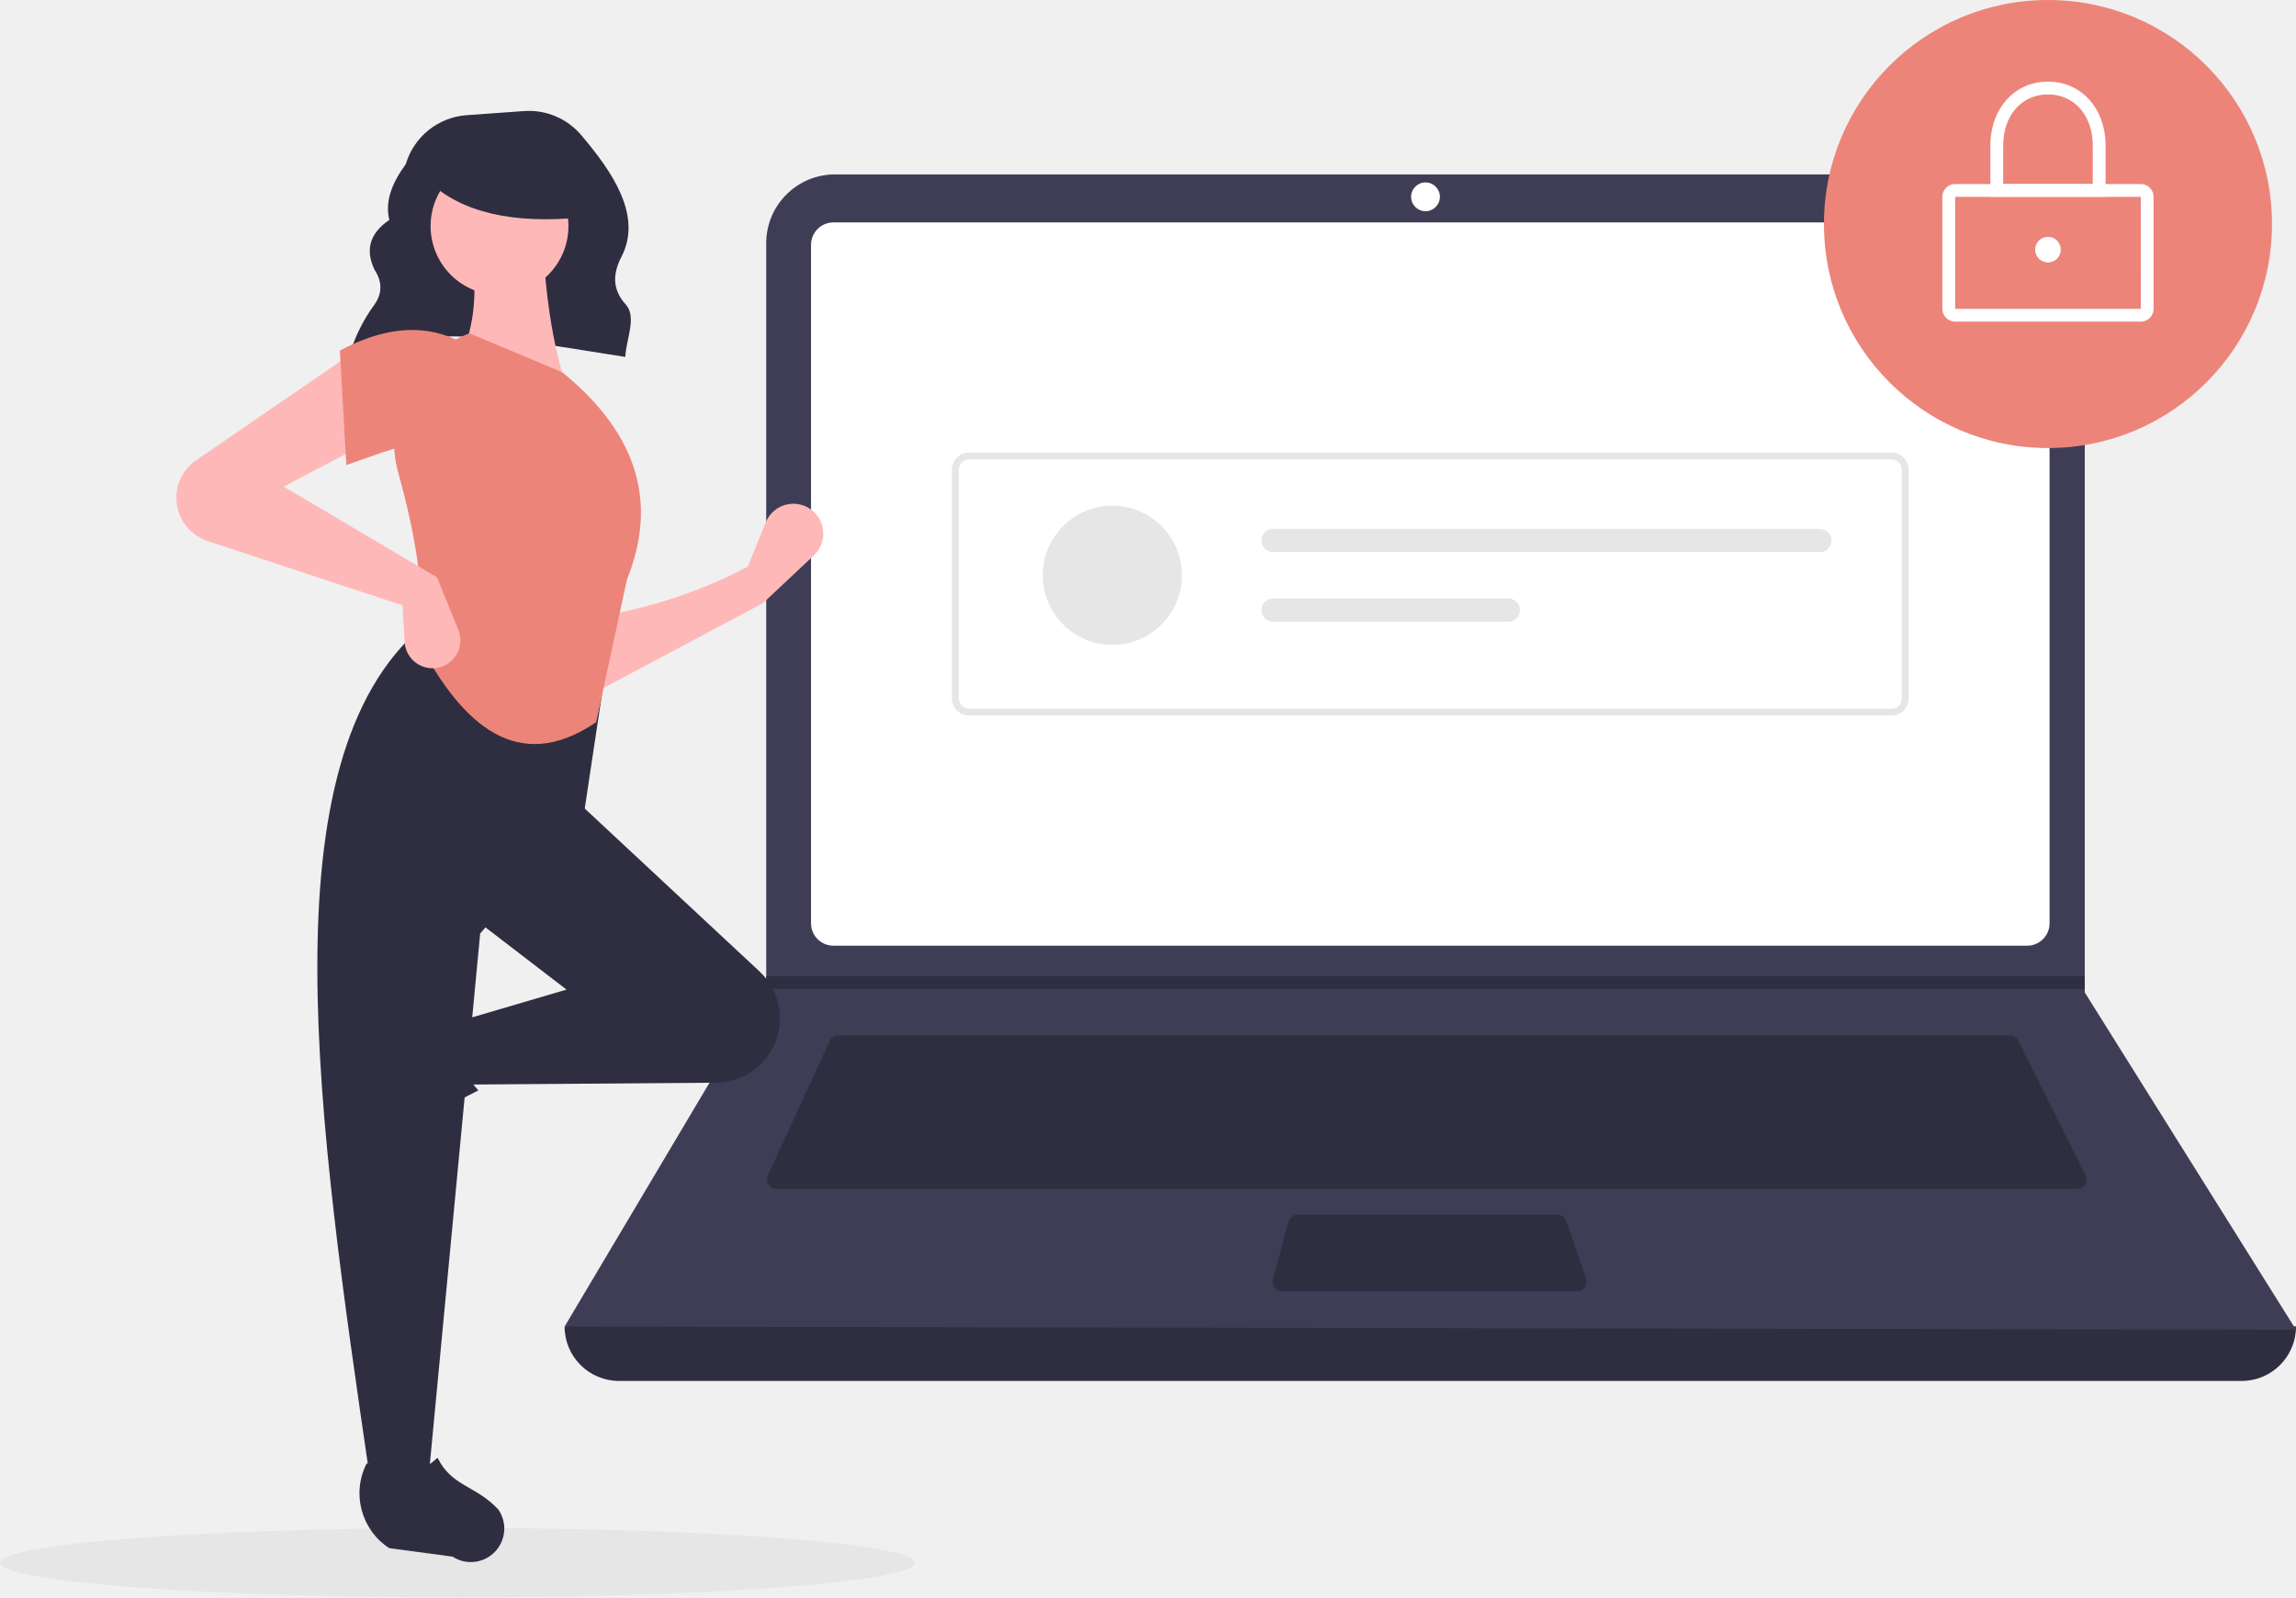
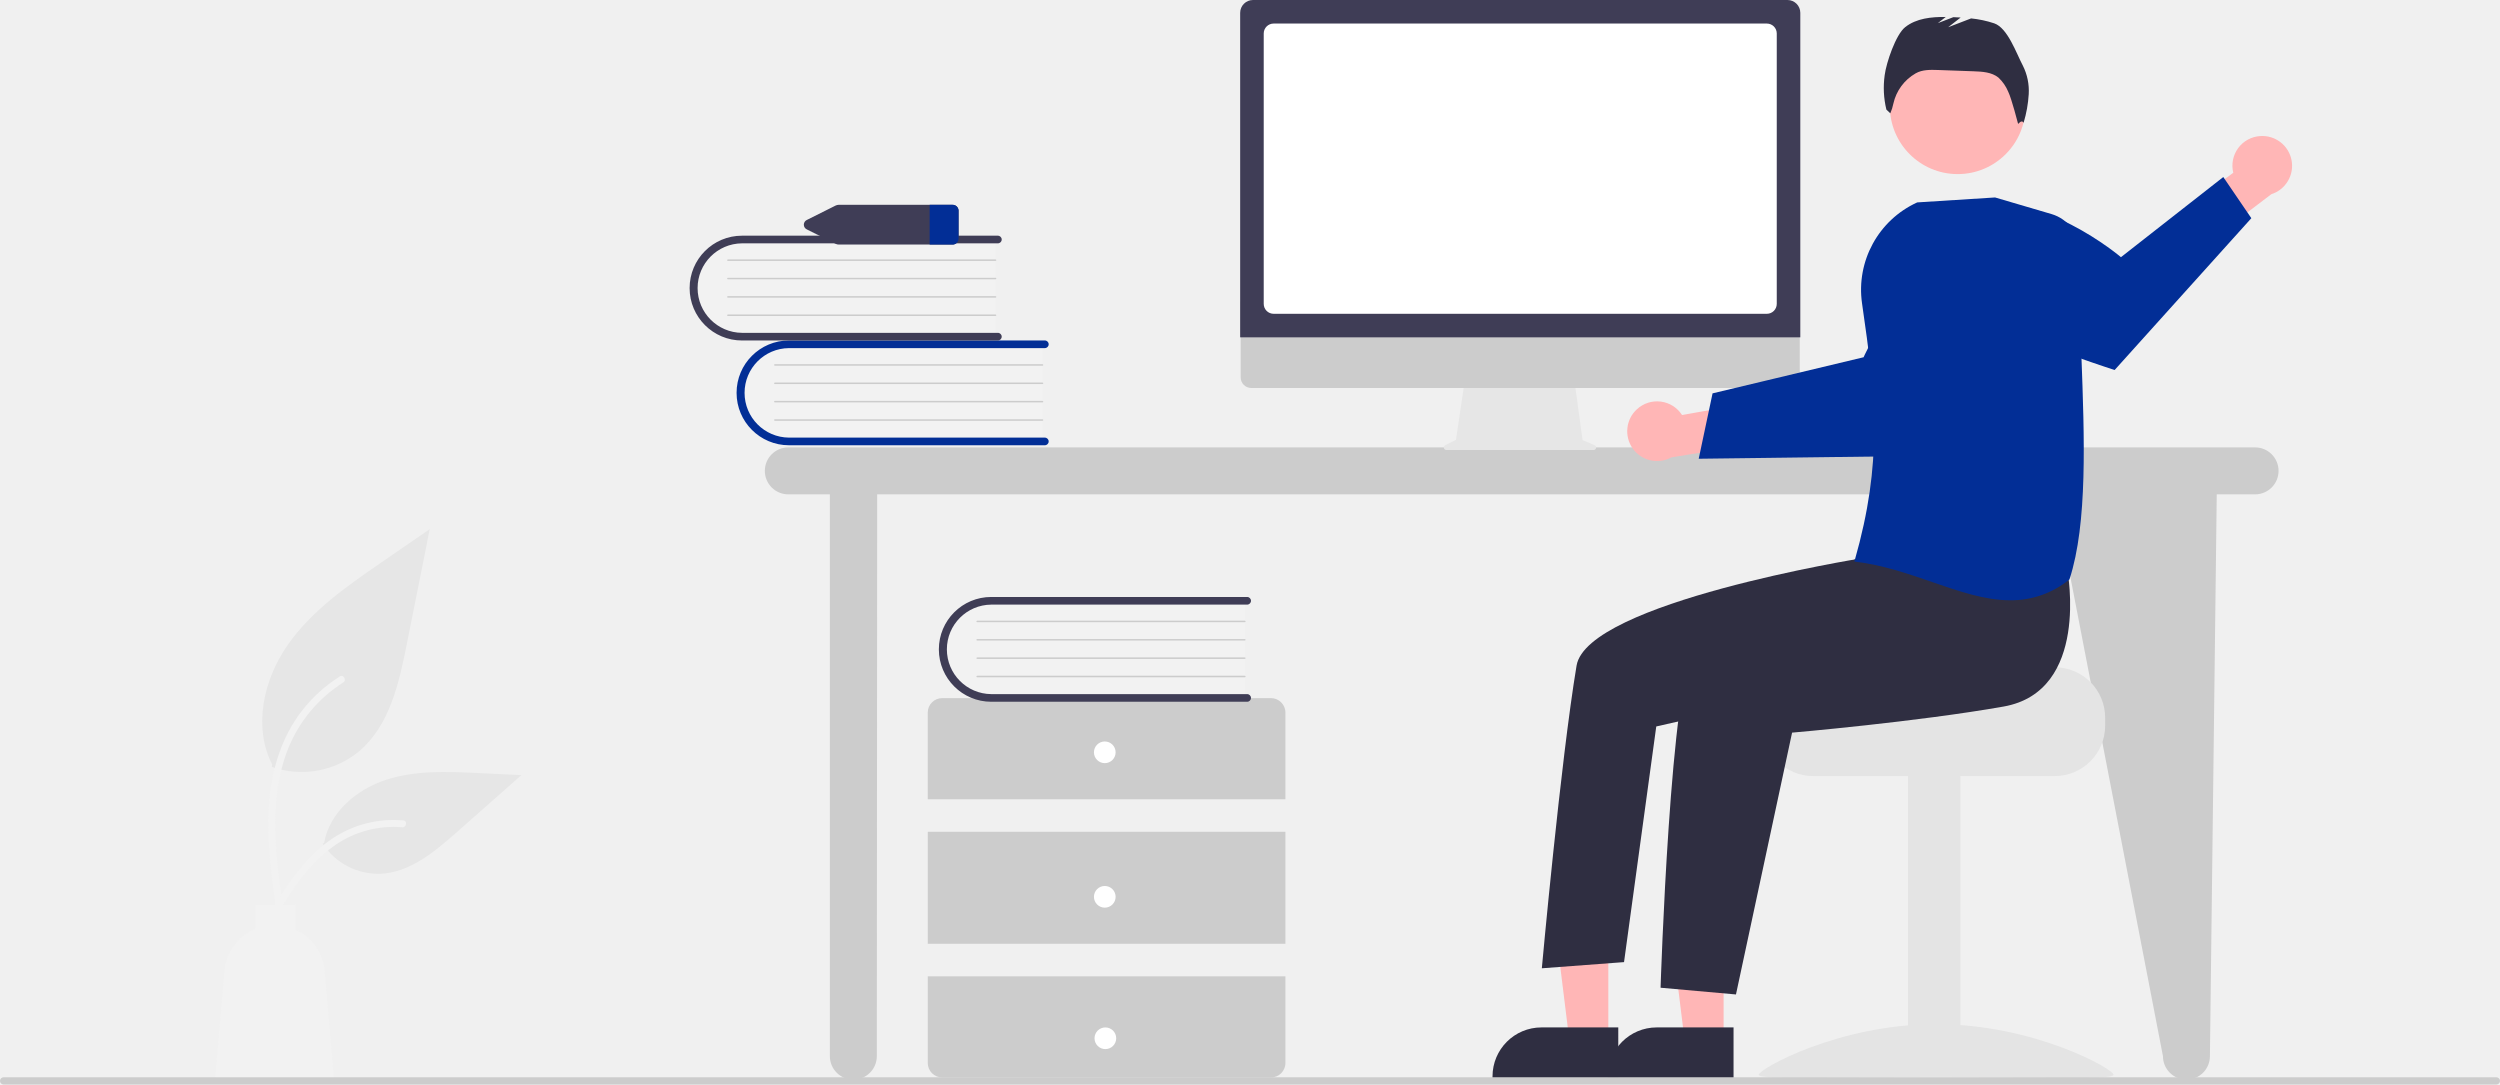
- <svg xmlns="http://www.w3.org/2000/svg" data-name="Layer 1" width="793" height="551.732" viewBox="0 0 793 551.732">
-   <ellipse cx="158" cy="539.732" rx="158" ry="12" fill="#e6e6e6" />
-   <path d="M324.272,296.554c27.497-11.695,61.744-4.285,95.191.858.311-6.228,4.084-13.808.132-18.153-4.801-5.279-4.359-10.825-1.47-16.404,7.388-14.265-3.197-29.444-13.884-42.065a23.669,23.669,0,0,0-19.755-8.292l-19.797,1.414A23.709,23.709,0,0,0,343.635,230.859v0c-4.727,6.429-7.257,12.841-5.664,19.219-7.081,4.839-8.27,10.68-5.089,17.264,2.698,4.146,2.669,8.182-.123,12.106a55.891,55.891,0,0,0-8.31,16.506Z" transform="translate(-203.5 -174.1342)" fill="#2f2e41" />
-   <path d="M977.709,651.097H417.291A18.791,18.791,0,0,1,398.5,632.306h0q304.727-35.415,598,0h0A18.791,18.791,0,0,1,977.709,651.097Z" transform="translate(-203.5 -174.1342)" fill="#2f2e41" />
-   <path d="M996.5,633.412l-598-1.105,69.306-116.616.332-.553V258.131a23.752,23.752,0,0,1,23.754-23.754H899.792a23.752,23.752,0,0,1,23.754,23.754V516.906Z" transform="translate(-203.5 -174.1342)" fill="#3f3d56" />
-   <path d="M491.35,250.957a7.746,7.746,0,0,0-7.738,7.738V493.031a7.747,7.747,0,0,0,7.738,7.738H903.65a7.747,7.747,0,0,0,7.738-7.738V258.694a7.747,7.747,0,0,0-7.738-7.738Z" transform="translate(-203.5 -174.1342)" fill="#fff" />
-   <path d="M493.078,531.718a3.325,3.325,0,0,0-3.013,1.93l-21.355,46.425a3.316,3.316,0,0,0,3.012,4.702H920.814a3.316,3.316,0,0,0,2.965-4.799L900.567,533.551a3.299,3.299,0,0,0-2.965-1.833Z" transform="translate(-203.5 -174.1342)" fill="#2f2e41" />
-   <circle cx="492.342" cy="67.98" r="4.974" fill="#fff" />
-   <path d="M651.7,593.619a3.321,3.321,0,0,0-3.202,2.454l-5.357,19.896a3.316,3.316,0,0,0,3.202,4.179h101.874a3.315,3.315,0,0,0,3.133-4.401l-6.887-19.896a3.318,3.318,0,0,0-3.134-2.231Z" transform="translate(-203.5 -174.1342)" fill="#2f2e41" />
-   <polygon points="720.046 337.135 720.046 341.556 264.306 341.556 264.649 341.004 264.649 337.135 720.046 337.135" fill="#2f2e41" />
-   <circle cx="707.335" cy="77.375" r="77.375" fill="#ed847a" />
-   <path d="M942.89,285.223H878.779a4.426,4.426,0,0,1-4.421-4.421V242.114a4.426,4.426,0,0,1,4.421-4.421H942.89a4.426,4.426,0,0,1,4.421,4.421v38.688A4.426,4.426,0,0,1,942.89,285.223Zm-64.111-43.109v38.688h64.114L942.89,242.114Z" transform="translate(-203.5 -174.1342)" fill="#fff" />
-   <path d="M930.731,242.114h-39.793V224.428c0-12.81,8.368-22.107,19.896-22.107s19.896,9.297,19.896,22.107Zm-35.372-4.421h30.95V224.428c0-10.413-6.363-17.686-15.475-17.686s-15.475,7.273-15.475,17.686Z" transform="translate(-203.5 -174.1342)" fill="#fff" />
-   <circle cx="707.335" cy="86.218" r="4.421" fill="#fff" />
-   <path d="M856.82,421.284H538.18a5.908,5.908,0,0,1-5.901-5.901V336.342a5.908,5.908,0,0,1,5.901-5.901H856.82a5.908,5.908,0,0,1,5.901,5.901V415.383A5.908,5.908,0,0,1,856.82,421.284Zm-318.64-88.482a3.544,3.544,0,0,0-3.54,3.54V415.383a3.544,3.544,0,0,0,3.54,3.54H856.82a3.544,3.544,0,0,0,3.54-3.54V336.342a3.544,3.544,0,0,0-3.54-3.54Z" transform="translate(-203.5 -174.1342)" fill="#e6e6e6" />
-   <circle cx="384.19" cy="198.695" r="24.036" fill="#e6e6e6" />
-   <path d="M643.203,356.805a4.006,4.006,0,1,0,0,8.012H832.061a4.006,4.006,0,0,0,0-8.012Z" transform="translate(-203.5 -174.1342)" fill="#e6e6e6" />
-   <path d="M643.203,380.842a4.006,4.006,0,1,0,0,8.012H724.469a4.006,4.006,0,1,0,0-8.012Z" transform="translate(-203.5 -174.1342)" fill="#e6e6e6" />
-   <path d="M467.022,382.462,408.119,413.778l-.746-26.096c19.226-3.209,37.517-8.797,54.429-17.895l6.16-15.22a10.318,10.318,0,0,1,17.536-2.678l0,0a10.318,10.318,0,0,1-.908,14.069Z" transform="translate(-203.5 -174.1342)" fill="#ffb8b8" />
-   <path d="M323.098,563.267v0a11.574,11.574,0,0,1,1.469-9.363l12.939-19.858a22.612,22.612,0,0,1,29.335-7.739h0c-5.438,9.256-4.68,17.377,1.878,24.434a117.631,117.631,0,0,0-27.936,19.045A11.574,11.574,0,0,1,323.098,563.267Z" transform="translate(-203.5 -174.1342)" fill="#2f2e41" />
-   <path d="M469.705,537.303l0,0a22.203,22.203,0,0,1-18.871,10.779l-85.96.651-3.728-21.623,38.026-11.184-32.061-24.605L402.154,450.313l63.65,59.324A22.203,22.203,0,0,1,469.705,537.303Z" transform="translate(-203.5 -174.1342)" fill="#2f2e41" />
-   <path d="M351.453,685.179H331.321c-18.075-123.898-36.474-248.142,17.895-294.515l64.122,10.439L405.136,455.532l-35.789,41.008Z" transform="translate(-203.5 -174.1342)" fill="#2f2e41" />
-   <path d="M369.149,713.246h0a11.574,11.574,0,0,1-9.363-1.469l-21.859-2.938a22.612,22.612,0,0,1-7.741-29.335v0c9.257,5.437,17.377,4.679,24.434-1.879,4.986,10.067,13.201,9.453,21.047,17.935A11.574,11.574,0,0,1,369.149,713.246Z" transform="translate(-203.5 -174.1342)" fill="#2f2e41" />
-   <path d="M399.172,307.902l-37.28-8.947c6.192-12.674,6.702-26.776,3.728-41.754l25.351-.746C391.764,275.08,394.167,292.481,399.172,307.902Z" transform="translate(-203.5 -174.1342)" fill="#ffb8b8" />
-   <path d="M409.418,423.552c-27.139,18.493-46.314.633-60.947-26.923,2.033-16.862-1.259-37.041-7.357-58.966a40.138,40.138,0,0,1,24.506-48.401h0l32.061,13.421c27.224,22.19,32.582,46.227,22.368,71.578Z" transform="translate(-203.5 -174.1342)" fill="#ed847a" />
-   <path d="M331.321,326.542,301.497,342.2l52.938,31.316,7.366,18.17a9.637,9.637,0,0,1-5.789,12.731h0a9.637,9.637,0,0,1-12.762-8.544l-.745-12.663-67.284-22.204a15.733,15.733,0,0,1-9.873-9.611v0a15.733,15.733,0,0,1,5.903-18.303l54.105-37.118Z" transform="translate(-203.5 -174.1342)" fill="#ffb8b8" />
-   <path d="M361.146,329.524c-12.439-5.451-23.749.47-38.026,5.219l-2.237-39.517c14.176-7.556,27.692-9.593,40.263-3.728Z" transform="translate(-203.5 -174.1342)" fill="#ed847a" />
-   <circle cx="172.525" cy="78.093" r="23.802" fill="#ffb8b8" />
-   <path d="M404.5,249.224c-23.566,2.308-41.523-1.546-53-12.52v-8.838h51Z" transform="translate(-203.5 -174.1342)" fill="#2f2e41" />
+ <svg xmlns="http://www.w3.org/2000/svg" data-name="Layer 1" width="979.327" height="424.837" viewBox="0 0 979.327 424.837">
+   <path d="M993.718,412.839H419.142a9.199,9.199,0,0,0,0,18.398H435.417V651.303a9.199,9.199,0,0,0,18.398,0l.14-220.065h461.156l42.52,220.065a9.199,9.199,0,1,0,18.398,0l2.676-220.065h15.014a9.199,9.199,0,0,0,0-18.398Z" transform="translate(-110.3366 -237.5817)" fill="#ccc" />
+   <path d="M518.737,371.85v38.955H421.141a19.489,19.489,0,1,1-1.355-38.955q.677-.024,1.355,0Z" transform="translate(-110.3366 -237.5817)" fill="#f2f2f2" />
+   <path d="M521.134,410.506a1.499,1.499,0,0,1-1.498,1.498H419.403a20.526,20.526,0,0,1,0-41.052H519.636a1.498,1.498,0,1,1,0,2.997H419.403a17.53,17.53,0,0,0,0,35.059H519.636A1.499,1.499,0,0,1,521.134,410.506Z" transform="translate(-110.3366 -237.5817)" fill="#022e96" />
+   <path d="M518.737,380.84H413.859a.3.3,0,0,1-.006-.599H518.737a.3.3,0,0,1,0,.599Z" transform="translate(-110.3366 -237.5817)" fill="#ccc" />
+   <path d="M518.737,388.032H413.859a.3.3,0,0,1-.006-.599H518.737a.3.3,0,0,1,0,.599Z" transform="translate(-110.3366 -237.5817)" fill="#ccc" />
+   <path d="M518.737,395.223H413.859a.3.3,0,0,1-.006-.599H518.737a.3.3,0,0,1,0,.599Z" transform="translate(-110.3366 -237.5817)" fill="#ccc" />
+   <path d="M518.737,402.415H413.859a.3.3,0,0,1-.006-.599H518.737a.3.3,0,0,1,0,.599Z" transform="translate(-110.3366 -237.5817)" fill="#ccc" />
+   <path d="M500.339,330.809v38.955H402.743a19.489,19.489,0,0,1-1.355-38.955q.677-.024,1.355,0Z" transform="translate(-110.3366 -237.5817)" fill="#f2f2f2" />
+   <path d="M502.737,369.464a1.499,1.499,0,0,1-1.498,1.498H401.005a20.526,20.526,0,0,1,0-41.052H501.239a1.498,1.498,0,1,1,0,2.997H401.005a17.53,17.53,0,0,0,0,35.059H501.239A1.499,1.499,0,0,1,502.737,369.464Z" transform="translate(-110.3366 -237.5817)" fill="#3f3d56" />
+   <path d="M500.339,339.799H395.461a.3.3,0,0,1-.006-.599H500.339a.3.3,0,0,1,0,.599Z" transform="translate(-110.3366 -237.5817)" fill="#ccc" />
+   <path d="M500.339,346.991H395.461a.3.3,0,0,1-.006-.599H500.339a.3.3,0,0,1,0,.599Z" transform="translate(-110.3366 -237.5817)" fill="#ccc" />
+   <path d="M500.339,354.182H395.461a.3.3,0,0,1-.006-.599H500.339a.3.3,0,0,1,0,.599Z" transform="translate(-110.3366 -237.5817)" fill="#ccc" />
+   <path d="M500.339,361.374H395.461a.3.3,0,0,1-.006-.599H500.339a.3.3,0,0,1,0,.599Z" transform="translate(-110.3366 -237.5817)" fill="#ccc" />
+   <path d="M613.874,550.683V516.718a5.661,5.661,0,0,0-5.661-5.661H479.428a5.661,5.661,0,0,0-5.661,5.661v33.965Z" transform="translate(-110.3366 -237.5817)" fill="#ccc" />
+   <rect x="363.431" y="325.839" width="140.106" height="43.872" fill="#ccc" />
+   <path d="M473.768,620.029V653.994a5.661,5.661,0,0,0,5.661,5.661H608.213a5.661,5.661,0,0,0,5.661-5.661V620.029Z" transform="translate(-110.3366 -237.5817)" fill="#ccc" />
+   <circle cx="432.776" cy="294.704" r="4.246" fill="#fff" />
+   <circle cx="432.776" cy="351.312" r="4.246" fill="#fff" />
+   <circle cx="433.004" cy="406.722" r="4.246" fill="#fff" />
+   <path d="M597.989,472.331v38.955H500.393a19.489,19.489,0,0,1-1.356-38.955q.678-.024,1.356,0Z" transform="translate(-110.3366 -237.5817)" fill="#f2f2f2" />
+   <path d="M600.386,510.986a1.499,1.499,0,0,1-1.498,1.498H498.655a20.526,20.526,0,0,1-.025-41.052H598.888a1.498,1.498,0,1,1,0,2.997H498.655a17.53,17.53,0,0,0,0,35.059H598.888A1.499,1.499,0,0,1,600.386,510.986Z" transform="translate(-110.3366 -237.5817)" fill="#3f3d56" />
+   <path d="M597.989,481.32H493.111a.3.3,0,0,1-.006-.599H597.989a.3.3,0,0,1,0,.599Z" transform="translate(-110.3366 -237.5817)" fill="#ccc" />
+   <path d="M597.989,488.512H493.111a.3.3,0,0,1-.006-.599H597.989a.3.3,0,0,1,0,.599Z" transform="translate(-110.3366 -237.5817)" fill="#ccc" />
+   <path d="M597.989,495.703H493.111a.3.3,0,0,1-.006-.599H597.989a.3.3,0,0,1,0,.599Z" transform="translate(-110.3366 -237.5817)" fill="#ccc" />
+   <path d="M597.989,502.895H493.111a.3.3,0,0,1-.006-.599H597.989a.3.3,0,0,1,0,.599Z" transform="translate(-110.3366 -237.5817)" fill="#ccc" />
+   <path d="M483.367,317.814H438.902a2.747,2.747,0,0,0-1.217.283l-11.223,5.618a2.045,2.045,0,0,0,0,3.764l11.223,5.618a2.747,2.747,0,0,0,1.217.283h44.466a2.334,2.334,0,0,0,2.463-2.165v-11.237A2.334,2.334,0,0,0,483.367,317.814Z" transform="translate(-110.3366 -237.5817)" fill="#3f3d56" />
+   <path d="M485.83,319.979v11.237a2.334,2.334,0,0,1-2.463,2.165h-8.859V317.814h8.859A2.334,2.334,0,0,1,485.83,319.979Z" transform="translate(-110.3366 -237.5817)" fill="#022e96" />
+   <path d="M216.781,537.993a35.34,35.34,0,0,0,34.126-6.011c11.953-10.032,15.7-26.56,18.749-41.864q4.509-22.633,9.019-45.266l-18.882,13.002c-13.579,9.35-27.464,18.999-36.866,32.542S209.421,522.426,216.975,537.08" transform="translate(-110.3366 -237.5817)" fill="#e6e6e6" />
+   <path d="M218.395,592.797c-1.911-13.921-3.876-28.02-2.536-42.09,1.191-12.496,5.003-24.7,12.764-34.707a57.736,57.736,0,0,1,14.813-13.423c1.481-.935,2.845,1.413,1.37,2.343a54.888,54.888,0,0,0-21.711,26.196c-4.727,12.023-5.486,25.128-4.671,37.9.493,7.723,1.537,15.396,2.589,23.059a1.406,1.406,0,0,1-.948,1.669,1.365,1.365,0,0,1-1.669-.948Z" transform="translate(-110.3366 -237.5817)" fill="#f2f2f2" />
+   <path d="M236.802,568.164a26.014,26.014,0,0,0,22.666,11.699c11.474-.545,21.04-8.553,29.651-16.156l25.47-22.488-16.857-.807c-12.122-.58-24.557-1.121-36.104,2.617s-22.195,12.735-24.306,24.686" transform="translate(-110.3366 -237.5817)" fill="#e6e6e6" />
+   <path d="M212.994,600.8c9.199-16.276,19.868-34.365,38.933-40.147A43.445,43.445,0,0,1,268.302,558.962c1.739.15,1.304,2.83-.431,2.68a40.361,40.361,0,0,0-26.133,6.914c-7.369,5.016-13.106,11.988-17.962,19.383-2.974,4.529-5.639,9.251-8.303,13.966-.852,1.507-3.341.419-2.479-1.105Z" transform="translate(-110.3366 -237.5817)" fill="#f2f2f2" />
+   <path d="M198.255,617.932a19.698,19.698,0,0,1,12.071-16.498v-9.41h15.782v9.706a19.688,19.688,0,0,1,11.414,16.202l3.711,43.138H194.544Z" transform="translate(-110.3366 -237.5817)" fill="#f2f2f2" />
+   <path d="M734.973,411.955l-4.695-1.977-3.221-23.536h-42.889l-3.491,23.439-4.2,2.1a.997.997,0,0,0,.446,1.89h57.663A.997.997,0,0,0,734.973,411.955Z" transform="translate(-110.3366 -237.5817)" fill="#e6e6e6" />
+   <path d="M811.19,389.574H600.507a4.174,4.174,0,0,1-4.165-4.174V355.691H815.354V385.4A4.174,4.174,0,0,1,811.19,389.574Z" transform="translate(-110.3366 -237.5817)" fill="#ccc" />
+   <path d="M815.575,369.732H596.15V242.613a5.037,5.037,0,0,1,5.032-5.032h209.361a5.038,5.038,0,0,1,5.032,5.032Z" transform="translate(-110.3366 -237.5817)" fill="#3f3d56" />
+   <path d="M802.469,360.506h-193.214a3.883,3.883,0,0,1-3.879-3.879V250.687a3.884,3.884,0,0,1,3.879-3.879h193.214a3.884,3.884,0,0,1,3.879,3.879V356.627A3.883,3.883,0,0,1,802.469,360.506Z" transform="translate(-110.3366 -237.5817)" fill="#fff" />
+   <path d="M751.58,397.887a11.616,11.616,0,0,1,17.666,2.272l26.134-4.646,6.697,15.193-36.999,6.043a11.679,11.679,0,0,1-13.499-18.862Z" transform="translate(-110.3366 -237.5817)" fill="#ffb6b6" />
+   <path d="M775.776,417.286l27.246-.34,3.449-.047,55.433-.698s15.053-14.361,28.161-29.146l-1.837-13.288A54.292,54.292,0,0,0,870.023,340.152C851.25,352.696,840.363,377.526,840.363,377.526l-34.37,8.221-3.438.822-21.356,5.103Z" transform="translate(-110.3366 -237.5817)" fill="#022e96" />
+   <path d="M915.25,498.962H864.392c0,2.179-55.594,3.948-55.594,3.948a20.309,20.309,0,0,0-3.332,3.158,19.597,19.597,0,0,0-4.58,12.633v3.158a19.746,19.746,0,0,0,19.739,19.739h94.625a19.756,19.756,0,0,0,19.739-19.739v-3.158A19.766,19.766,0,0,0,915.25,498.962Z" transform="translate(-110.3366 -237.5817)" fill="#e4e4e4" />
+   <rect x="747.402" y="303.231" width="20.528" height="118.49" fill="#e4e4e4" />
+   <path d="M799.312,658.581c0,2.218,31.107.858,69.48.858s69.48,1.36,69.48-.858-31.107-19.807-69.48-19.807S799.312,656.363,799.312,658.581Z" transform="translate(-110.3366 -237.5817)" fill="#e4e4e4" />
+   <polygon points="675.186 407.461 659.908 407.46 652.64 348.531 675.188 348.532 675.186 407.461" fill="#ffb6b6" />
+   <path d="M789.419,659.852l-49.262-.002v-.623a19.175,19.175,0,0,1,19.174-19.174h.001l30.088.001Z" transform="translate(-110.3366 -237.5817)" fill="#2f2e41" />
+   <polygon points="630.031 407.461 614.753 407.46 607.485 348.531 630.033 348.532 630.031 407.461" fill="#ffb6b6" />
+   <path d="M744.264,659.852l-49.262-.002v-.623a19.175,19.175,0,0,1,19.174-19.174h.001l30.088.001Z" transform="translate(-110.3366 -237.5817)" fill="#2f2e41" />
+   <circle cx="766.887" cy="41.636" r="26.564" fill="#ffb6b6" />
+   <path d="M920.217,461.224s8.913,47.131-25,53.132-82.866,10.22-82.866,10.22L790.367,627.143l-29.534-2.637s3.928-123.467,13.588-133.127,70.712-38.583,70.712-38.583Z" transform="translate(-110.3366 -237.5817)" fill="#2f2e41" />
+   <path d="M853.983,441.471,839.151,456.351s-107.094,17.25-111.226,41.985c-6.237,37.344-13.605,118.552-13.605,118.552l32.199-2.415,12.626-92.311,51.518-11.719L869.277,478.5Z" transform="translate(-110.3366 -237.5817)" fill="#2f2e41" />
+   <path d="M902.785,263.361c-2.622-4.948-5.954-14.808-11.247-16.637a42.077,42.077,0,0,0-9.058-1.93l-8.996,3.46,4.896-3.808q-1.43-.085-2.858-.139l-6.07,2.335,3.105-2.415c-5.659-.058-11.5.53-15.885,3.975-3.738,2.937-7.442,14.062-8.041,18.778a35.917,35.917,0,0,0,.66,13.531l1.537,1.462a18.859,18.859,0,0,0,1.206-3.839,18.181,18.181,0,0,1,8.703-11.806l.084-.047c2.578-1.451,5.707-1.384,8.663-1.278l14.042.505c3.378.122,7.016.335,9.65,2.454a15.888,15.888,0,0,1,3.858,5.589c1.309,2.641,3.866,12.604,3.866,12.604s1.447-1.881,2.14-.481a48.398,48.398,0,0,0,2.014-11.233A22.009,22.009,0,0,0,902.785,263.361Z" transform="translate(-110.3366 -237.5817)" fill="#2f2e41" />
+   <path d="M995.694,290.883A11.616,11.616,0,0,0,985.181,305.261l-21.361,15.757,6.41,15.317,29.854-22.676a11.679,11.679,0,0,0-4.389-22.776Z" transform="translate(-110.3366 -237.5817)" fill="#ffb6b6" />
+   <path d="M992.256,323.052l-53.551,59.474s-25.609-8.198-45.415-17.086l-8.898-27.328a54.343,54.343,0,0,1-2.601-19.664c27.456-7.306,59.391,19.879,59.391,19.879l40.085-31.399Z" transform="translate(-110.3366 -237.5817)" fill="#022e96" />
+   <path d="M867.301,465.617c-9.554-3.3-19.433-6.713-30.089-7.994l-.458-.055.126-.443c11.031-38.731,8.278-63.507,2.872-100.723a37.591,37.591,0,0,1,21.548-39.501l.065-.03,30.434-1.934.069-.004,22.134,6.51a15.183,15.183,0,0,1,10.867,14.831c-.24,12.239.269,25.904.807,40.371,1.208,32.456,2.457,66.016-4.63,87.792l-.037.114-.095.074a36.099,36.099,0,0,1-23.081,8.108C887.901,472.732,877.762,469.23,867.301,465.617Z" transform="translate(-110.3366 -237.5817)" fill="#022e96" />
+   <path d="M1088.248,662.418H111.752a1.415,1.415,0,1,1,0-2.83h976.496a1.415,1.415,0,1,1,0,2.83Z" transform="translate(-110.3366 -237.5817)" fill="#ccc" />
</svg>
